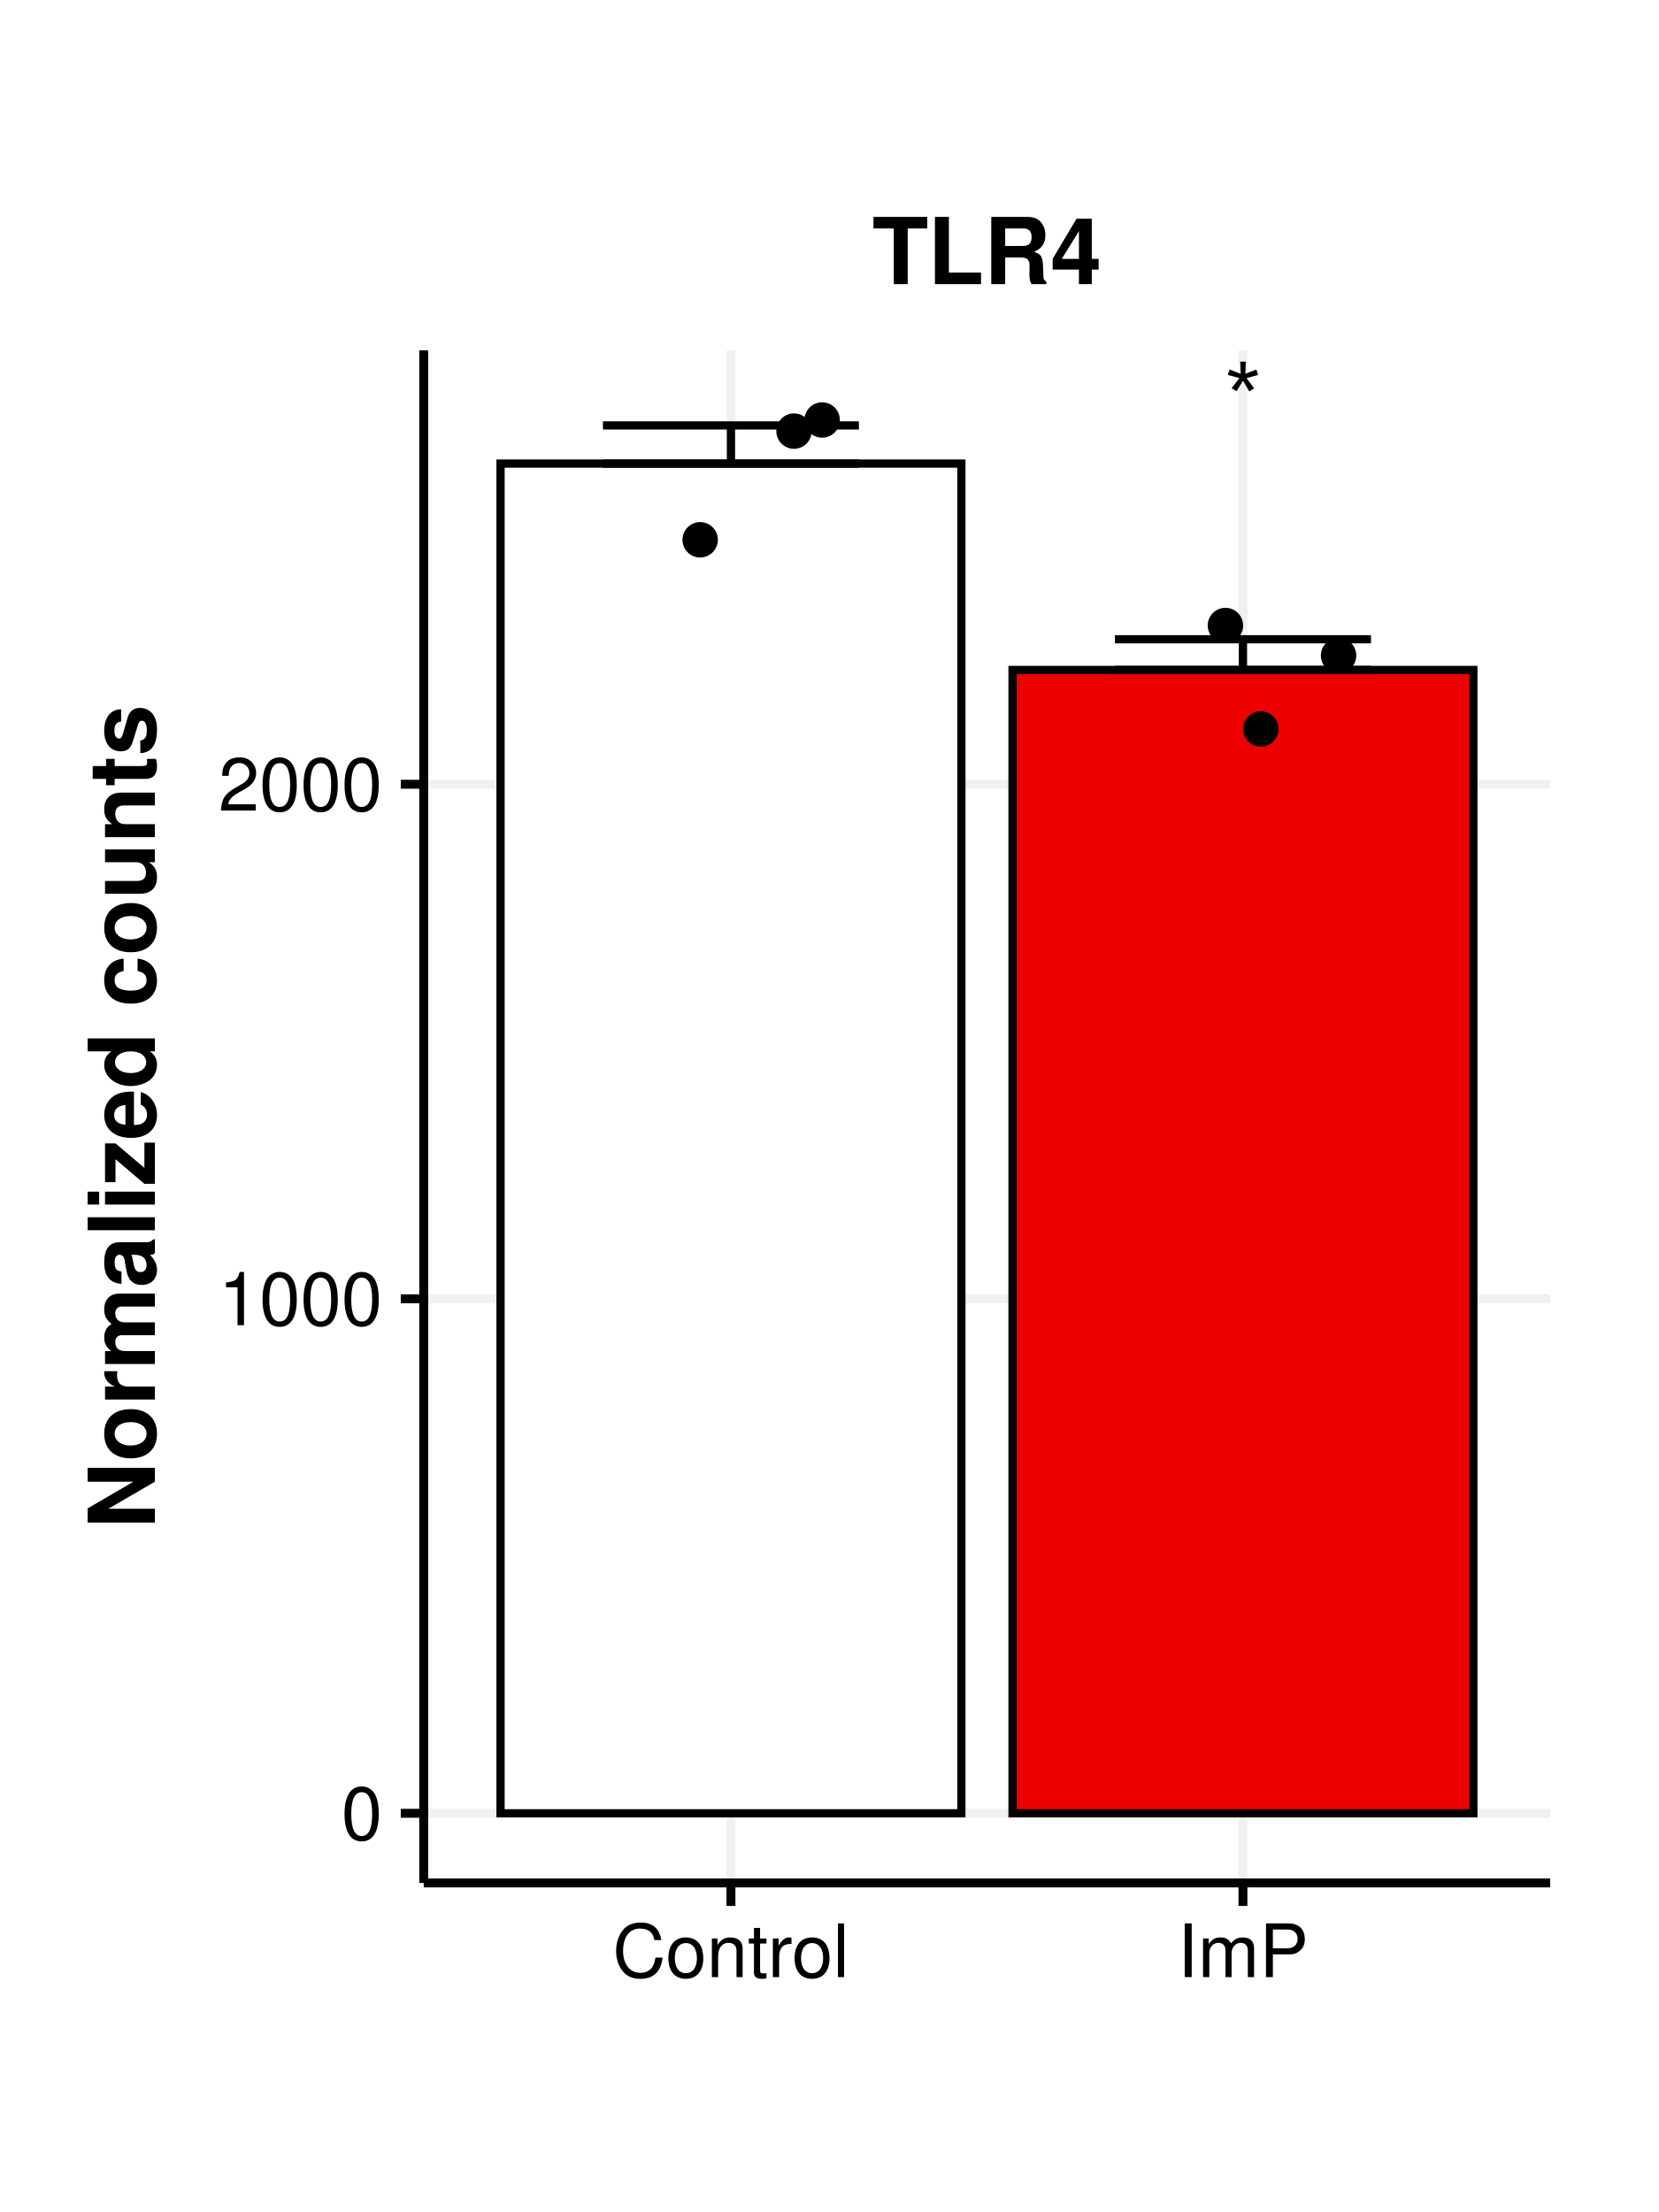
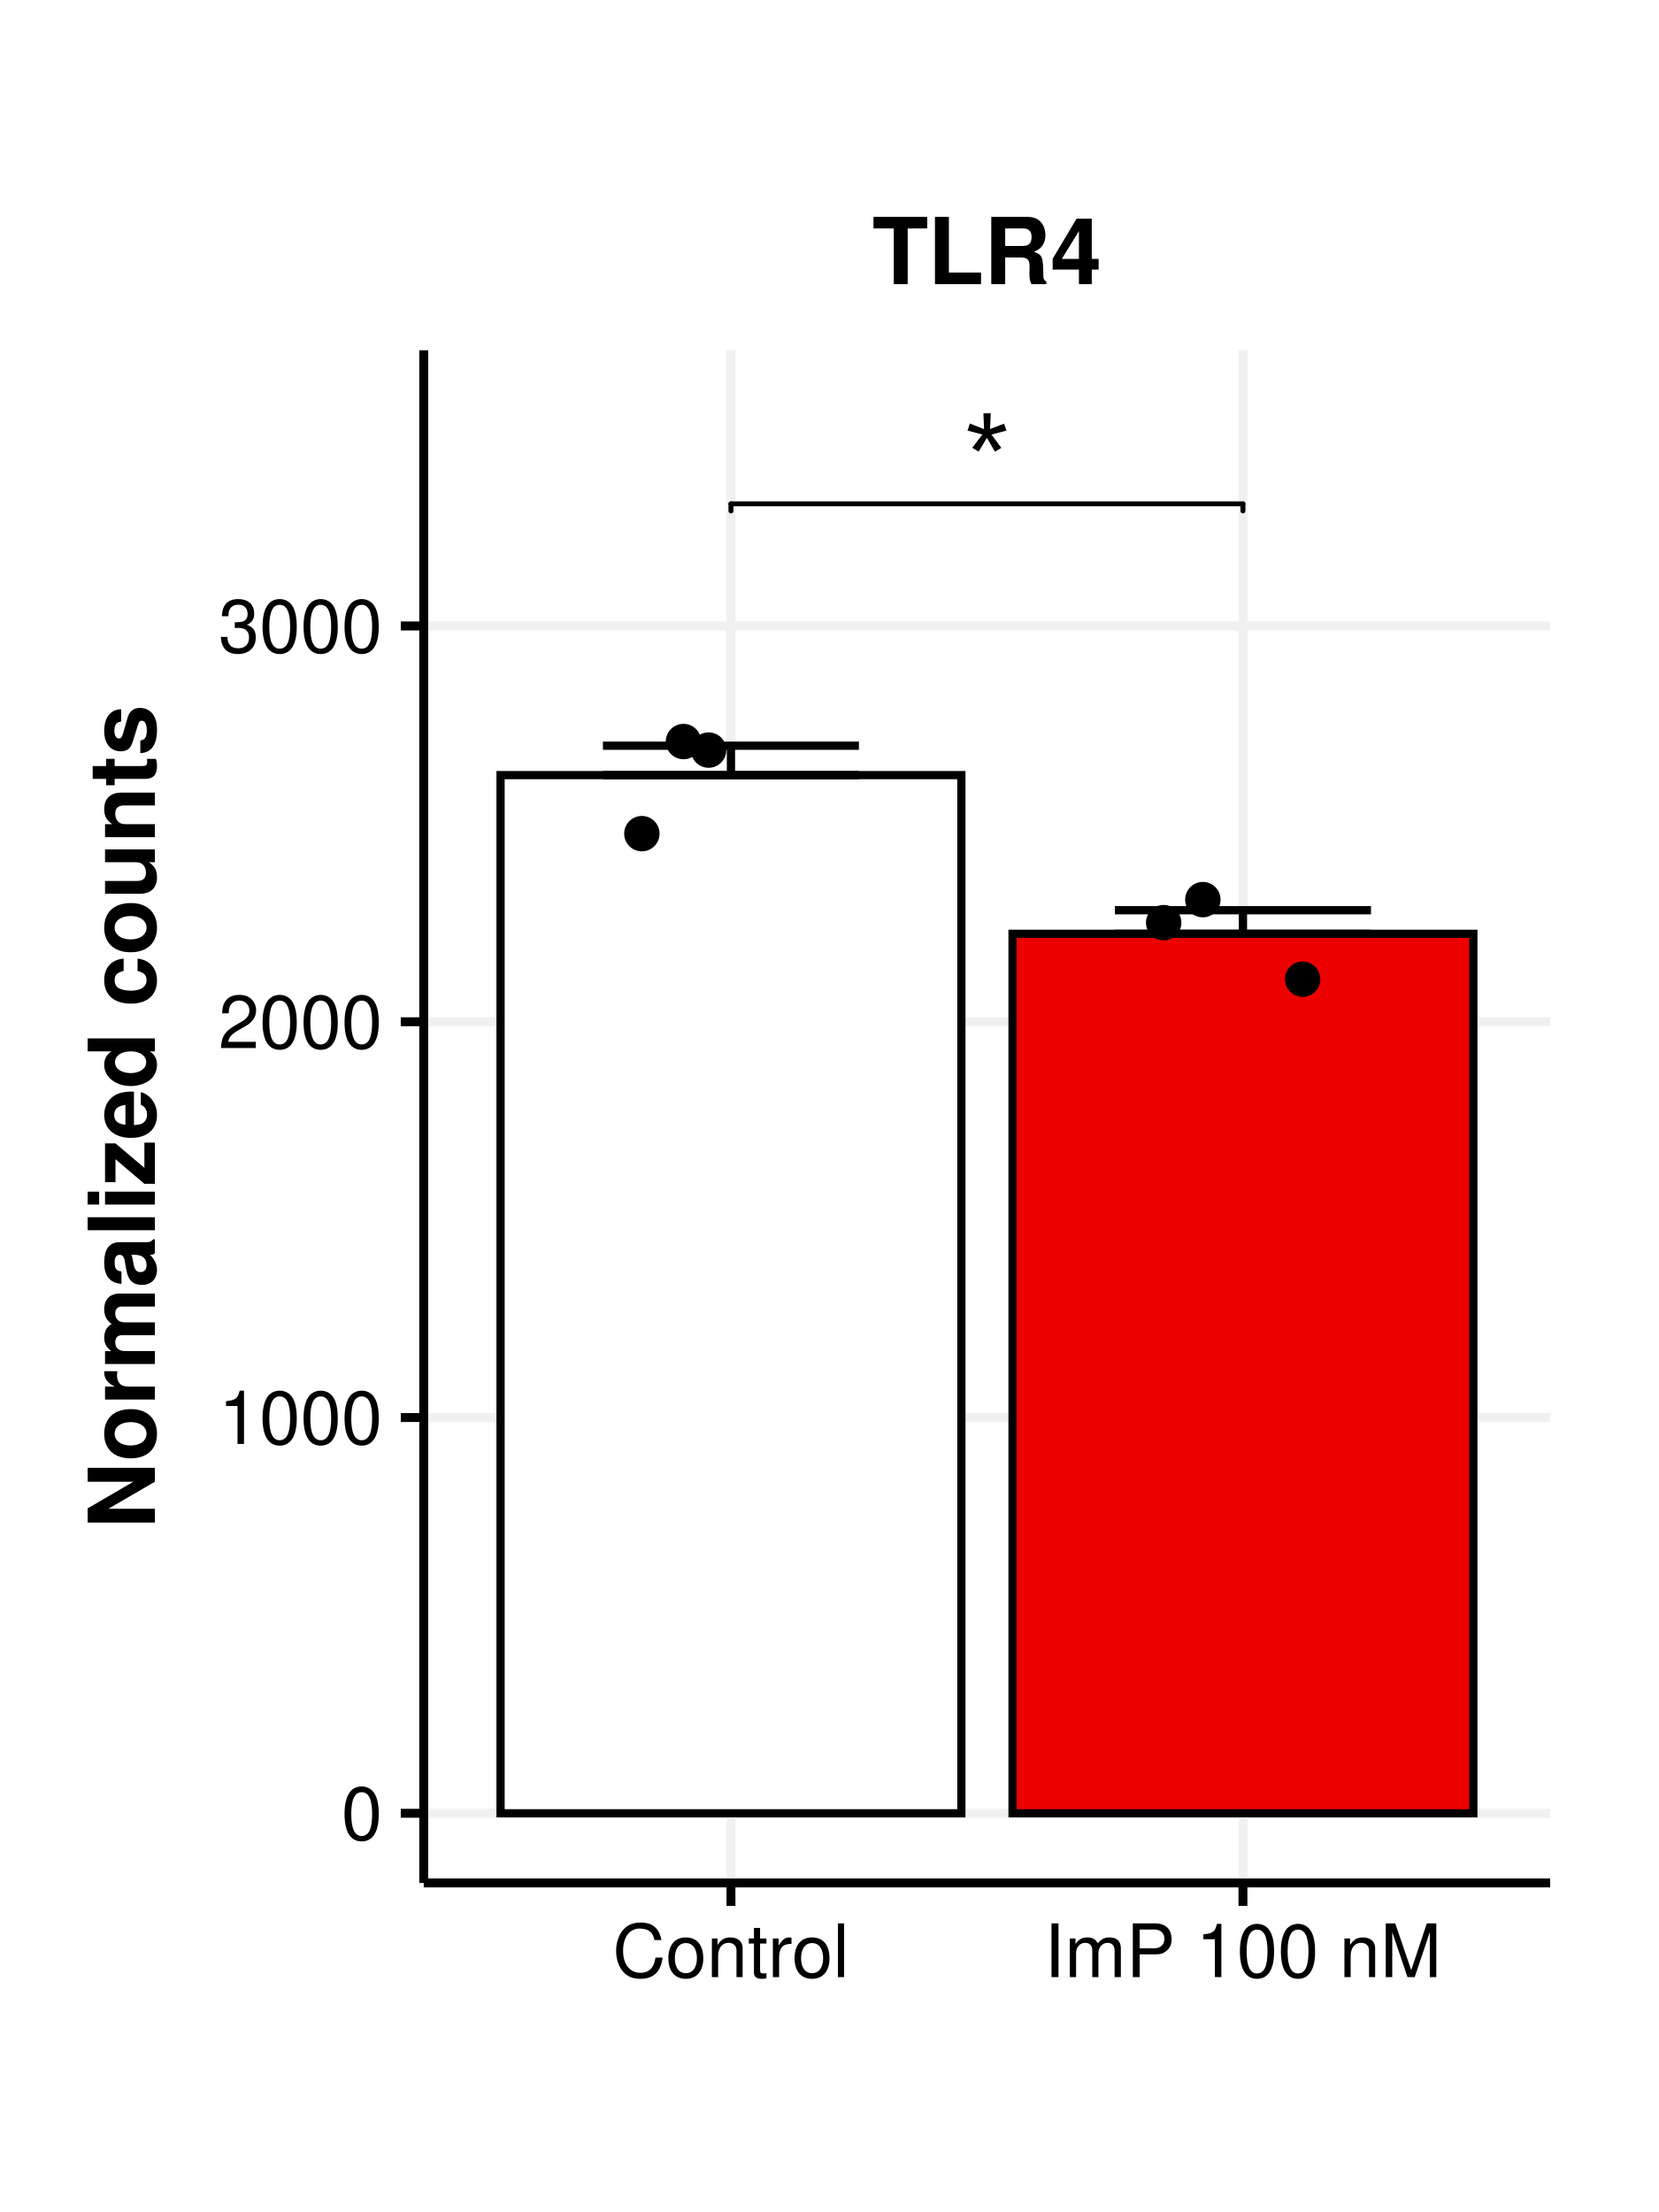
<svg xmlns="http://www.w3.org/2000/svg" class="svglite" width="216.00pt" height="288.00pt" viewBox="0 0 216.00 288.00">
  <defs>
    <style type="text/css">
    .svglite line, .svglite polyline, .svglite polygon, .svglite path, .svglite rect, .svglite circle {
      fill: none;
      stroke: #000000;
      stroke-linecap: round;
      stroke-linejoin: round;
      stroke-miterlimit: 10.00;
    }
    .svglite text {
      white-space: pre;
    }
  </style>
  </defs>
  <rect width="100%" height="100%" style="stroke: none; fill: #FFFFFF;" />
  <defs>
    <clipPath id="cpMC4wMHwyMTYuMDB8MC4wMHwyODguMDA=">
      <rect x="0.00" y="0.00" width="216.00" height="288.00" />
    </clipPath>
  </defs>
  <g clip-path="url(#cpMC4wMHwyMTYuMDB8MC4wMHwyODguMDA=)">
    <rect x="0.00" y="0.00" width="216.00" height="288.00" style="stroke-width: 1.16; stroke: none; fill: #FFFFFF;" />
  </g>
  <defs>
    <clipPath id="cpNTUuMTd8MjAxLjgzfDQ1LjYxfDI0NS4xNg==">
      <rect x="55.17" y="45.61" width="146.65" height="199.55" />
    </clipPath>
  </defs>
  <g clip-path="url(#cpNTUuMTd8MjAxLjgzfDQ1LjYxfDI0NS4xNg==)">
    <rect x="55.17" y="45.61" width="146.65" height="199.55" style="stroke-width: 1.16; stroke: none; fill: #FFFFFF;" />
    <polyline points="55.17,236.09 201.83,236.09 " style="stroke-width: 1.16; stroke: #F0F0F0; stroke-linecap: butt;" />
-     <polyline points="55.17,169.10 201.83,169.10 " style="stroke-width: 1.16; stroke: #F0F0F0; stroke-linecap: butt;" />
-     <polyline points="55.17,102.11 201.83,102.11 " style="stroke-width: 1.16; stroke: #F0F0F0; stroke-linecap: butt;" />
+     <polyline points="55.17,184.56 201.83,184.56 " style="stroke-width: 1.16; stroke: #F0F0F0; stroke-linecap: butt;" />
+     <polyline points="55.17,133.03 201.83,133.03 " style="stroke-width: 1.16; stroke: #F0F0F0; stroke-linecap: butt;" />
+     <polyline points="55.17,81.50 201.83,81.50 " style="stroke-width: 1.16; stroke: #F0F0F0; stroke-linecap: butt;" />
    <polyline points="95.17,245.16 95.17,45.61 " style="stroke-width: 1.16; stroke: #F0F0F0; stroke-linecap: butt;" />
    <polyline points="161.83,245.16 161.83,45.61 " style="stroke-width: 1.16; stroke: #F0F0F0; stroke-linecap: butt;" />
-     <text x="161.83" y="54.68" text-anchor="middle" style="font-size: 11.04px; font-family: &quot;Arial&quot;;" textLength="4.29px" lengthAdjust="spacingAndGlyphs">*</text>
-     <rect x="65.17" y="60.36" width="60.00" height="175.73" style="stroke-width: 1.07; stroke-linecap: butt; stroke-linejoin: miter; fill: #FFFFFF;" />
-     <rect x="131.83" y="87.23" width="60.00" height="148.86" style="stroke-width: 1.07; stroke-linecap: butt; stroke-linejoin: miter; fill: #ED0000;" />
-     <polyline points="78.50,55.39 111.83,55.39 " style="stroke-width: 1.07; stroke-linecap: butt;" />
-     <polyline points="95.17,55.39 95.17,60.36 " style="stroke-width: 1.07; stroke-linecap: butt;" />
-     <polyline points="78.50,60.36 111.83,60.36 " style="stroke-width: 1.07; stroke-linecap: butt;" />
-     <polyline points="145.16,83.23 178.50,83.23 " style="stroke-width: 1.07; stroke-linecap: butt;" />
-     <polyline points="161.83,83.23 161.83,87.23 " style="stroke-width: 1.07; stroke-linecap: butt;" />
-     <polyline points="145.16,87.23 178.50,87.23 " style="stroke-width: 1.07; stroke-linecap: butt;" />
-     <circle cx="91.16" cy="70.28" r="1.95" style="stroke-width: 0.71; fill: #000000;" />
-     <circle cx="107.04" cy="54.68" r="1.95" style="stroke-width: 0.71; fill: #000000;" />
-     <circle cx="103.38" cy="56.13" r="1.95" style="stroke-width: 0.71; fill: #000000;" />
-     <circle cx="159.55" cy="81.44" r="1.95" style="stroke-width: 0.71; fill: #000000;" />
-     <circle cx="174.28" cy="85.35" r="1.95" style="stroke-width: 0.71; fill: #000000;" />
-     <circle cx="164.15" cy="94.91" r="1.95" style="stroke-width: 0.71; fill: #000000;" />
+     <rect x="65.17" y="100.92" width="60.00" height="135.17" style="stroke-width: 1.07; stroke-linecap: butt; stroke-linejoin: miter; fill: #FFFFFF;" />
+     <rect x="131.83" y="121.58" width="60.00" height="114.51" style="stroke-width: 1.07; stroke-linecap: butt; stroke-linejoin: miter; fill: #ED0000;" />
+     <polyline points="78.50,97.09 111.83,97.09 " style="stroke-width: 1.07; stroke-linecap: butt;" />
+     <polyline points="95.17,97.09 95.17,100.92 " style="stroke-width: 1.07; stroke-linecap: butt;" />
+     <polyline points="78.50,100.92 111.83,100.92 " style="stroke-width: 1.07; stroke-linecap: butt;" />
+     <polyline points="145.16,118.51 178.50,118.51 " style="stroke-width: 1.07; stroke-linecap: butt;" />
+     <polyline points="161.83,118.51 161.83,121.58 " style="stroke-width: 1.07; stroke-linecap: butt;" />
+     <polyline points="145.16,121.58 178.50,121.58 " style="stroke-width: 1.07; stroke-linecap: butt;" />
+     <circle cx="83.57" cy="108.54" r="1.95" style="stroke-width: 0.71; fill: #000000;" />
+     <circle cx="88.99" cy="96.55" r="1.95" style="stroke-width: 0.71; fill: #000000;" />
+     <circle cx="92.26" cy="97.66" r="1.95" style="stroke-width: 0.71; fill: #000000;" />
+     <circle cx="156.61" cy="117.13" r="1.95" style="stroke-width: 0.71; fill: #000000;" />
+     <circle cx="151.51" cy="120.13" r="1.95" style="stroke-width: 0.71; fill: #000000;" />
+     <circle cx="169.60" cy="127.49" r="1.95" style="stroke-width: 0.71; fill: #000000;" />
+     <text x="128.50" y="63.61" text-anchor="middle" style="font-size: 14.23px; font-family: &quot;Arial&quot;;" textLength="5.54px" lengthAdjust="spacingAndGlyphs">*</text>
+     <line x1="95.17" y1="66.53" x2="95.17" y2="65.60" style="stroke-width: 0.64;" />
+     <line x1="95.17" y1="65.60" x2="161.83" y2="65.60" style="stroke-width: 0.64;" />
+     <line x1="161.83" y1="65.60" x2="161.83" y2="66.53" style="stroke-width: 0.64;" />
    <rect x="55.17" y="45.61" width="146.65" height="199.55" style="stroke-width: 1.16; stroke: none;" />
  </g>
  <g clip-path="url(#cpMC4wMHwyMTYuMDB8MC4wMHwyODguMDA=)">
    <polyline points="55.17,245.16 55.17,45.61 " style="stroke-width: 1.16; stroke-linecap: butt;" />
    <text x="49.79" y="239.53" text-anchor="end" style="font-size: 9.60px; font-family: &quot;Helvetica&quot;;" textLength="5.34px" lengthAdjust="spacingAndGlyphs">0</text>
-     <text x="49.79" y="172.54" text-anchor="end" style="font-size: 9.60px; font-family: &quot;Helvetica&quot;;" textLength="21.34px" lengthAdjust="spacingAndGlyphs">1000</text>
-     <text x="49.79" y="105.55" text-anchor="end" style="font-size: 9.60px; font-family: &quot;Helvetica&quot;;" textLength="21.34px" lengthAdjust="spacingAndGlyphs">2000</text>
+     <text x="49.79" y="188.00" text-anchor="end" style="font-size: 9.60px; font-family: &quot;Helvetica&quot;;" textLength="21.34px" lengthAdjust="spacingAndGlyphs">1000</text>
+     <text x="49.79" y="136.47" text-anchor="end" style="font-size: 9.60px; font-family: &quot;Helvetica&quot;;" textLength="21.34px" lengthAdjust="spacingAndGlyphs">2000</text>
+     <text x="49.79" y="84.94" text-anchor="end" style="font-size: 9.60px; font-family: &quot;Helvetica&quot;;" textLength="21.34px" lengthAdjust="spacingAndGlyphs">3000</text>
    <polyline points="52.18,236.09 55.17,236.09 " style="stroke-width: 1.16; stroke-linecap: butt;" />
-     <polyline points="52.18,169.10 55.17,169.10 " style="stroke-width: 1.16; stroke-linecap: butt;" />
-     <polyline points="52.18,102.11 55.17,102.11 " style="stroke-width: 1.16; stroke-linecap: butt;" />
+     <polyline points="52.18,184.56 55.17,184.56 " style="stroke-width: 1.16; stroke-linecap: butt;" />
+     <polyline points="52.18,133.03 55.17,133.03 " style="stroke-width: 1.16; stroke-linecap: butt;" />
+     <polyline points="52.18,81.50 55.17,81.50 " style="stroke-width: 1.16; stroke-linecap: butt;" />
    <polyline points="55.17,245.16 201.83,245.16 " style="stroke-width: 1.16; stroke-linecap: butt;" />
    <polyline points="95.17,248.15 95.17,245.16 " style="stroke-width: 1.16; stroke-linecap: butt;" />
    <polyline points="161.83,248.15 161.83,245.16 " style="stroke-width: 1.16; stroke-linecap: butt;" />
    <text x="95.17" y="257.42" text-anchor="middle" style="font-size: 9.60px; font-family: &quot;Helvetica&quot;;" textLength="30.92px" lengthAdjust="spacingAndGlyphs">Control</text>
-     <text x="161.83" y="257.42" text-anchor="middle" style="font-size: 9.60px; font-family: &quot;Helvetica&quot;;" textLength="17.06px" lengthAdjust="spacingAndGlyphs">ImP</text>
+     <text x="161.83" y="257.42" text-anchor="middle" style="font-size: 9.60px; font-family: &quot;Helvetica&quot;;" textLength="51.72px" lengthAdjust="spacingAndGlyphs">ImP 100 nM</text>
    <text transform="translate(20.16,145.39) rotate(-90)" text-anchor="middle" style="font-size: 12.00px; font-weight: bold; font-family: &quot;Helvetica&quot;;" textLength="107.35px" lengthAdjust="spacingAndGlyphs">Normalized counts</text>
    <text x="128.50" y="36.99" text-anchor="middle" style="font-size: 12.00px; font-weight: bold; font-family: &quot;Helvetica&quot;;" textLength="30.00px" lengthAdjust="spacingAndGlyphs">TLR4</text>
  </g>
</svg>
